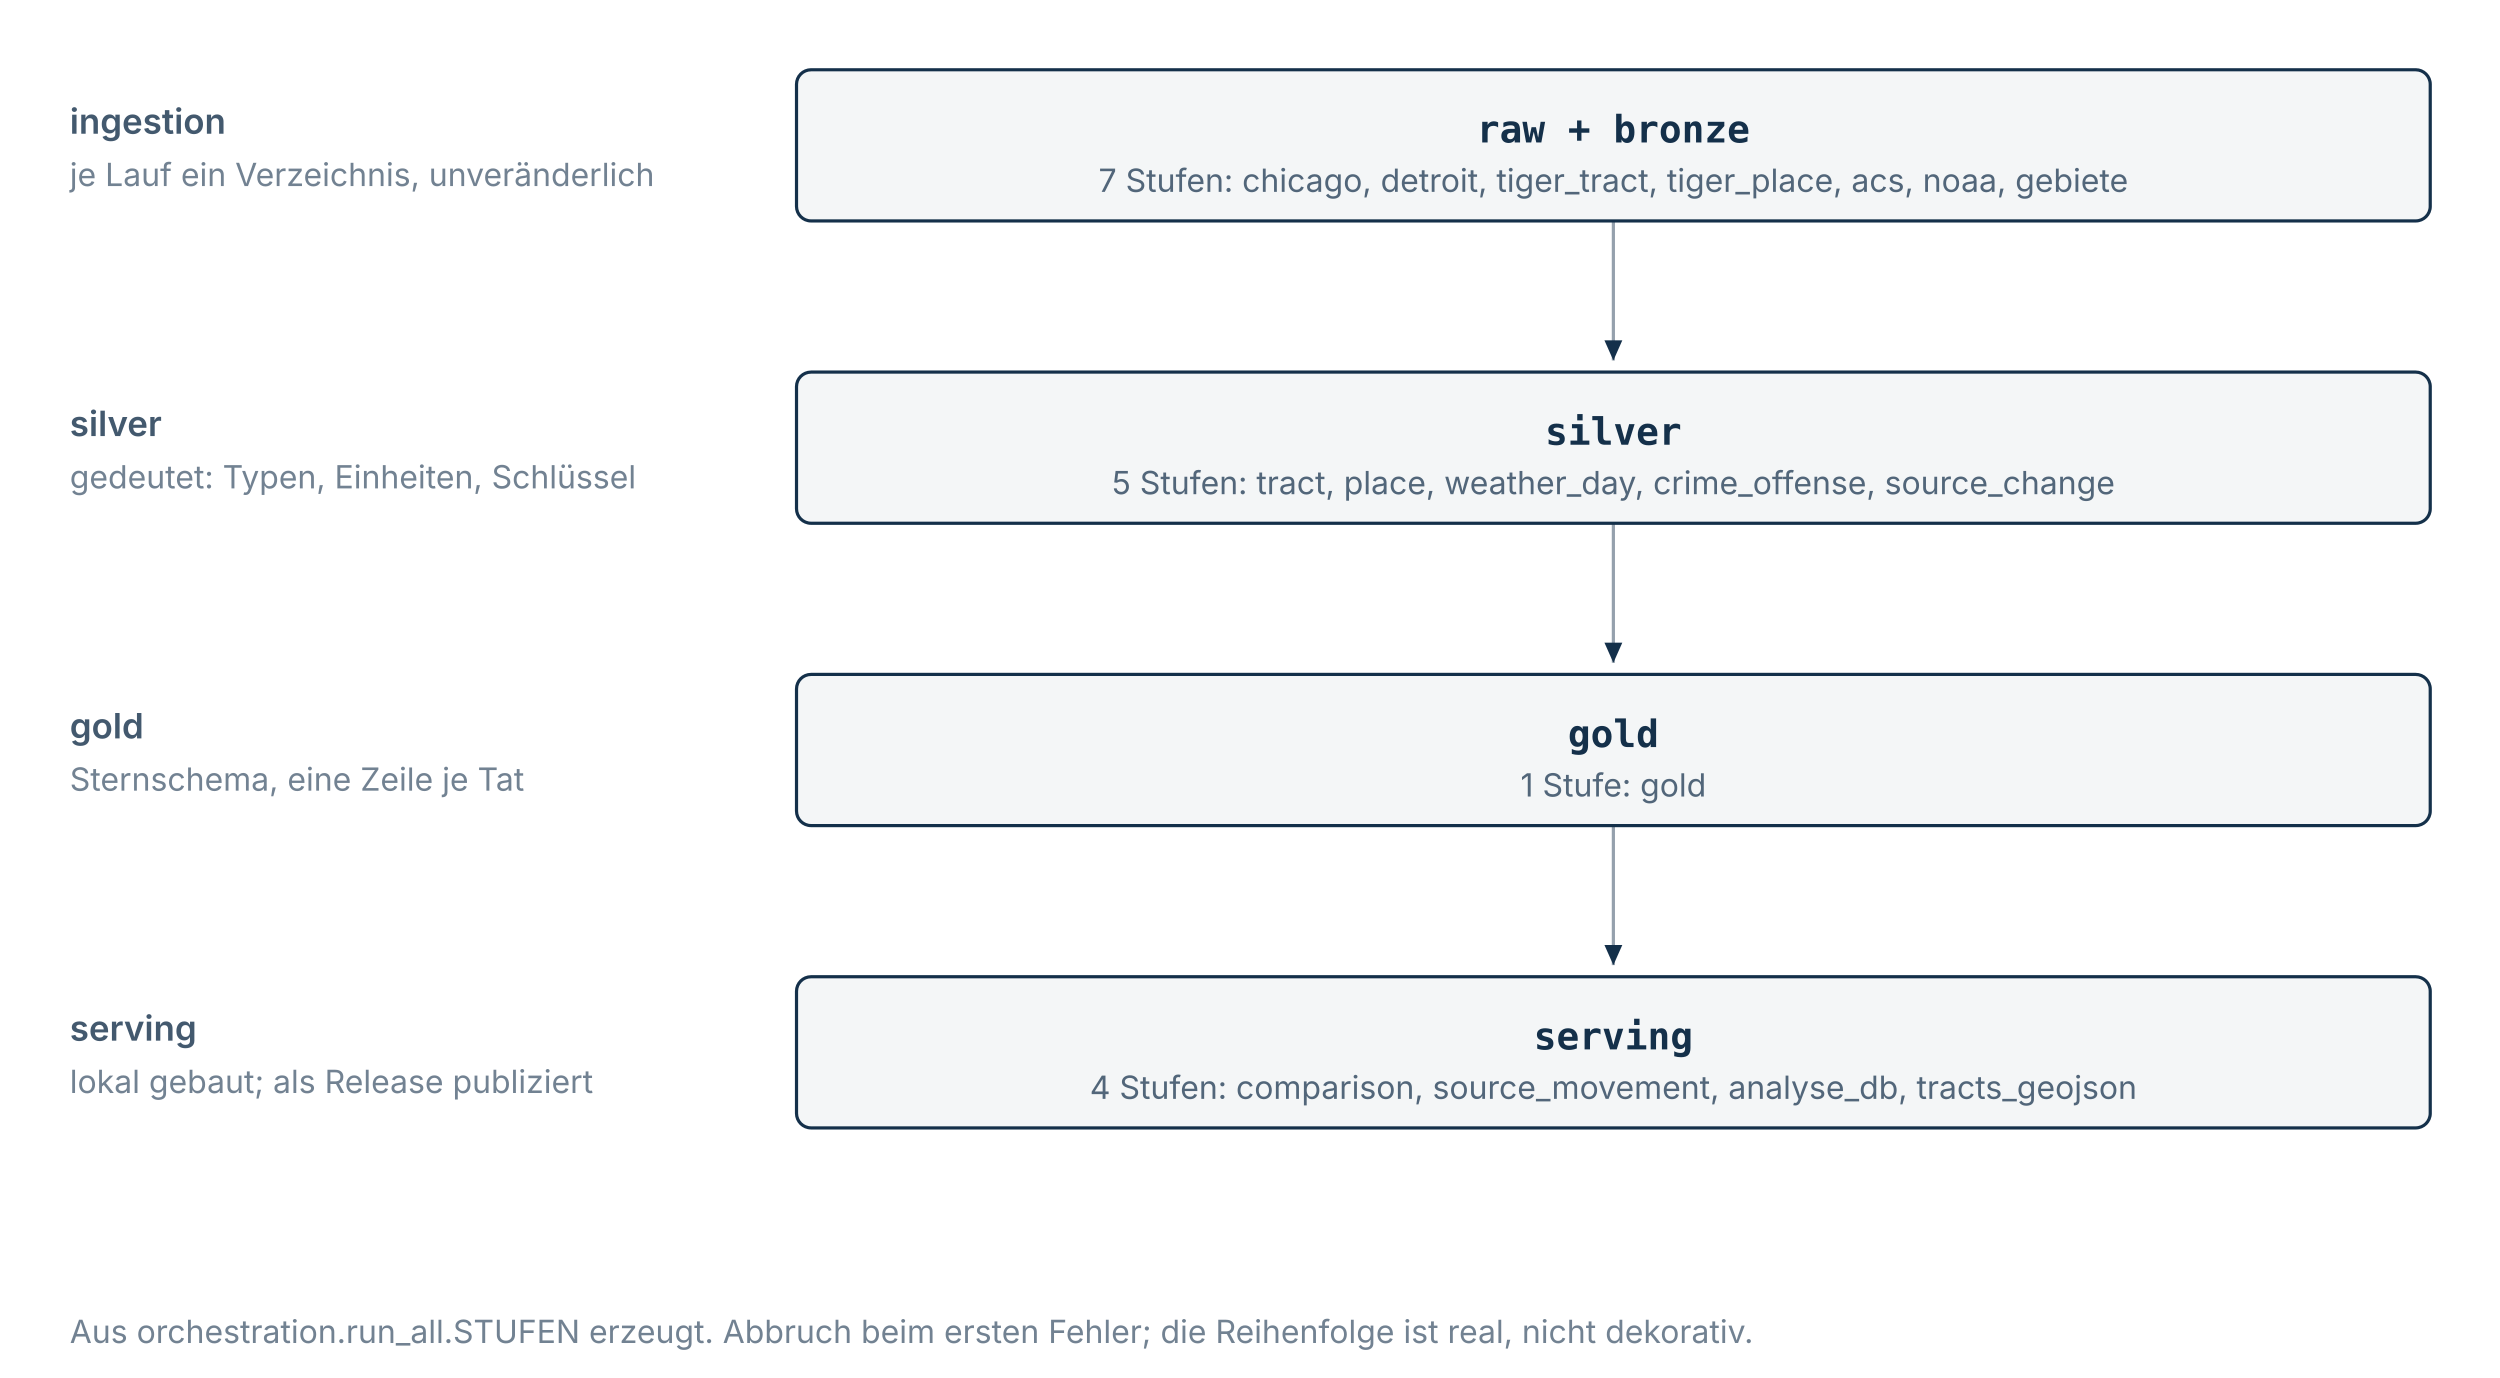
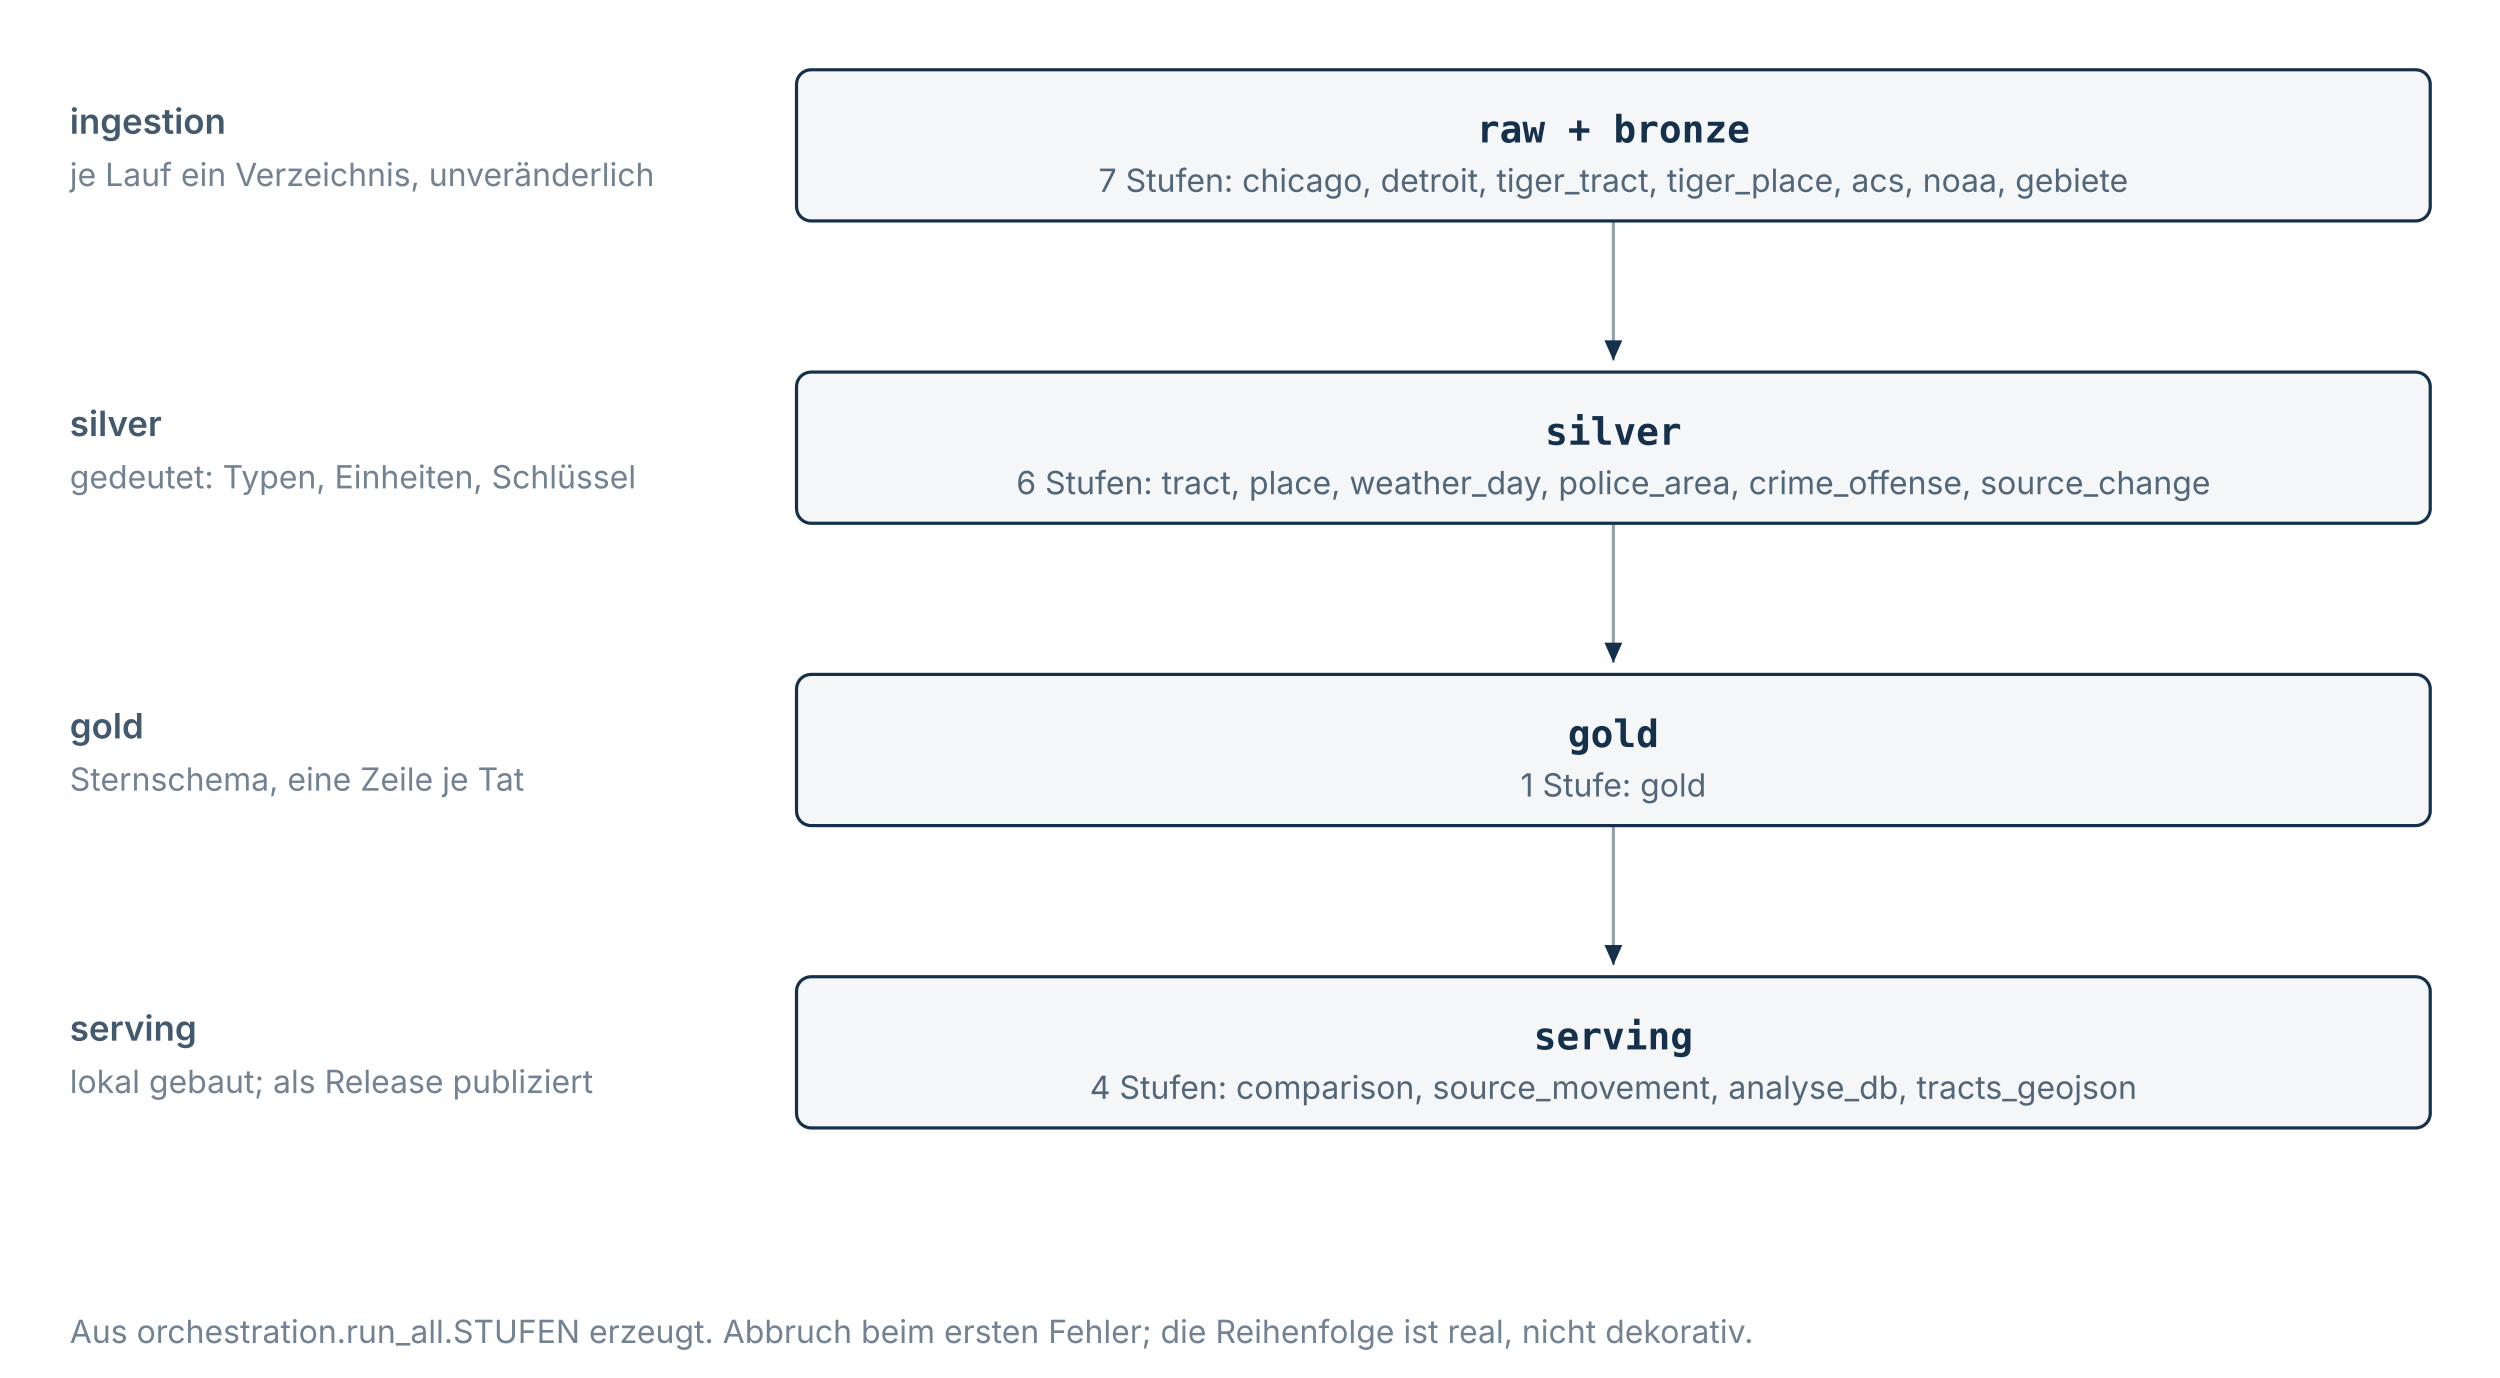
- <svg xmlns="http://www.w3.org/2000/svg" viewBox="0 0 860 474" role="img" width="100%" height="auto" aria-label="Der Datenfluss in vier Gruppen mit 17 Stufen: Ingestion schreibt raw und bronze, silver deutet, gold baut das Sternschema, serving stellt bereit - und ein gruener Lauf wird zum Release.">
+ <svg xmlns="http://www.w3.org/2000/svg" viewBox="0 0 860 474" role="img" width="100%" height="auto" aria-label="Der Datenfluss in vier Gruppen mit 18 Stufen: Ingestion schreibt raw und bronze, silver deutet, gold baut das Sternschema, serving stellt bereit - und ein gruener Lauf wird zum Release.">
  <style>
  svg { color: #14304a; }
  .signal { fill: #c2410c; }
  .signal-strich { stroke: #c2410c; }
  @media (prefers-color-scheme: dark) {
    svg { color: #dde5ee; }
    .signal { fill: #dda05c; }
    .signal-strich { stroke: #dda05c; }
  }
</style>
  <defs>
    <marker id="pfeil" viewBox="0 0 10 10" refX="9" refY="5" markerWidth="7" markerHeight="7" orient="auto-start-reverse">
      <path d="M 0 1 L 9 5 L 0 9 z" fill="currentColor" />
    </marker>
  </defs>
  <g>
    <rect x="274" y="24" width="562" height="52" rx="5" fill="currentColor" fill-opacity="0.045" stroke="currentColor" stroke-width="1.1" />
    <text x="555" y="49" text-anchor="middle" font-family="ui-monospace,SFMono-Regular,Menlo,monospace" font-size="13" font-weight="600" fill="currentColor">raw + bronze</text>
    <text x="555" y="66" text-anchor="middle" font-family="ui-sans-serif,system-ui,-apple-system,sans-serif" font-size="11" fill="currentColor" fill-opacity="0.72">7 Stufen: chicago, detroit, tiger_tract, tiger_place, acs, noaa, gebiete</text>
  </g>
  <text x="24" y="46" font-family="ui-sans-serif,system-ui,-apple-system,sans-serif" font-size="12" font-weight="600" fill="currentColor" fill-opacity="0.8">ingestion</text>
  <text x="24" y="64" font-family="ui-sans-serif,system-ui,-apple-system,sans-serif" font-size="11" font-weight="400" fill="currentColor" fill-opacity="0.6">je Lauf ein Verzeichnis, unveränderlich</text>
  <g>
    <rect x="274" y="128" width="562" height="52" rx="5" fill="currentColor" fill-opacity="0.045" stroke="currentColor" stroke-width="1.1" />
    <text x="555" y="153" text-anchor="middle" font-family="ui-monospace,SFMono-Regular,Menlo,monospace" font-size="13" font-weight="600" fill="currentColor">silver</text>
-     <text x="555" y="170" text-anchor="middle" font-family="ui-sans-serif,system-ui,-apple-system,sans-serif" font-size="11" fill="currentColor" fill-opacity="0.72">5 Stufen: tract, place, weather_day, crime_offense, source_change</text>
+     <text x="555" y="170" text-anchor="middle" font-family="ui-sans-serif,system-ui,-apple-system,sans-serif" font-size="11" fill="currentColor" fill-opacity="0.72">6 Stufen: tract, place, weather_day, police_area, crime_offense, source_change</text>
  </g>
  <text x="24" y="150" font-family="ui-sans-serif,system-ui,-apple-system,sans-serif" font-size="12" font-weight="600" fill="currentColor" fill-opacity="0.8">silver</text>
  <text x="24" y="168" font-family="ui-sans-serif,system-ui,-apple-system,sans-serif" font-size="11" font-weight="400" fill="currentColor" fill-opacity="0.6">gedeutet: Typen, Einheiten, Schlüssel</text>
  <line x1="555" y1="76" x2="555" y2="124" stroke="currentColor" stroke-opacity="0.45" stroke-width="1.1" marker-end="url(#pfeil)" />
  <g>
    <rect x="274" y="232" width="562" height="52" rx="5" fill="currentColor" fill-opacity="0.045" stroke="currentColor" stroke-width="1.1" />
    <text x="555" y="257" text-anchor="middle" font-family="ui-monospace,SFMono-Regular,Menlo,monospace" font-size="13" font-weight="600" fill="currentColor">gold</text>
    <text x="555" y="274" text-anchor="middle" font-family="ui-sans-serif,system-ui,-apple-system,sans-serif" font-size="11" fill="currentColor" fill-opacity="0.72">1 Stufe: gold</text>
  </g>
  <text x="24" y="254" font-family="ui-sans-serif,system-ui,-apple-system,sans-serif" font-size="12" font-weight="600" fill="currentColor" fill-opacity="0.8">gold</text>
  <text x="24" y="272" font-family="ui-sans-serif,system-ui,-apple-system,sans-serif" font-size="11" font-weight="400" fill="currentColor" fill-opacity="0.6">Sternschema, eine Zeile je Tat</text>
  <line x1="555" y1="180" x2="555" y2="228" stroke="currentColor" stroke-opacity="0.45" stroke-width="1.1" marker-end="url(#pfeil)" />
  <g>
    <rect x="274" y="336" width="562" height="52" rx="5" fill="currentColor" fill-opacity="0.045" stroke="currentColor" stroke-width="1.1" />
    <text x="555" y="361" text-anchor="middle" font-family="ui-monospace,SFMono-Regular,Menlo,monospace" font-size="13" font-weight="600" fill="currentColor">serving</text>
    <text x="555" y="378" text-anchor="middle" font-family="ui-sans-serif,system-ui,-apple-system,sans-serif" font-size="11" fill="currentColor" fill-opacity="0.72">4 Stufen: comparison, source_movement, analyse_db, tracts_geojson</text>
  </g>
  <text x="24" y="358" font-family="ui-sans-serif,system-ui,-apple-system,sans-serif" font-size="12" font-weight="600" fill="currentColor" fill-opacity="0.8">serving</text>
  <text x="24" y="376" font-family="ui-sans-serif,system-ui,-apple-system,sans-serif" font-size="11" font-weight="400" fill="currentColor" fill-opacity="0.6">lokal gebaut; als Release publiziert</text>
  <line x1="555" y1="284" x2="555" y2="332" stroke="currentColor" stroke-opacity="0.45" stroke-width="1.1" marker-end="url(#pfeil)" />
  <text x="24" y="462" font-family="ui-sans-serif,system-ui,-apple-system,sans-serif" font-size="11" font-weight="400" fill="currentColor" fill-opacity="0.6">Aus orchestration.run_all.STUFEN erzeugt. Abbruch beim ersten Fehler; die Reihenfolge ist real, nicht dekorativ.</text>
</svg>
